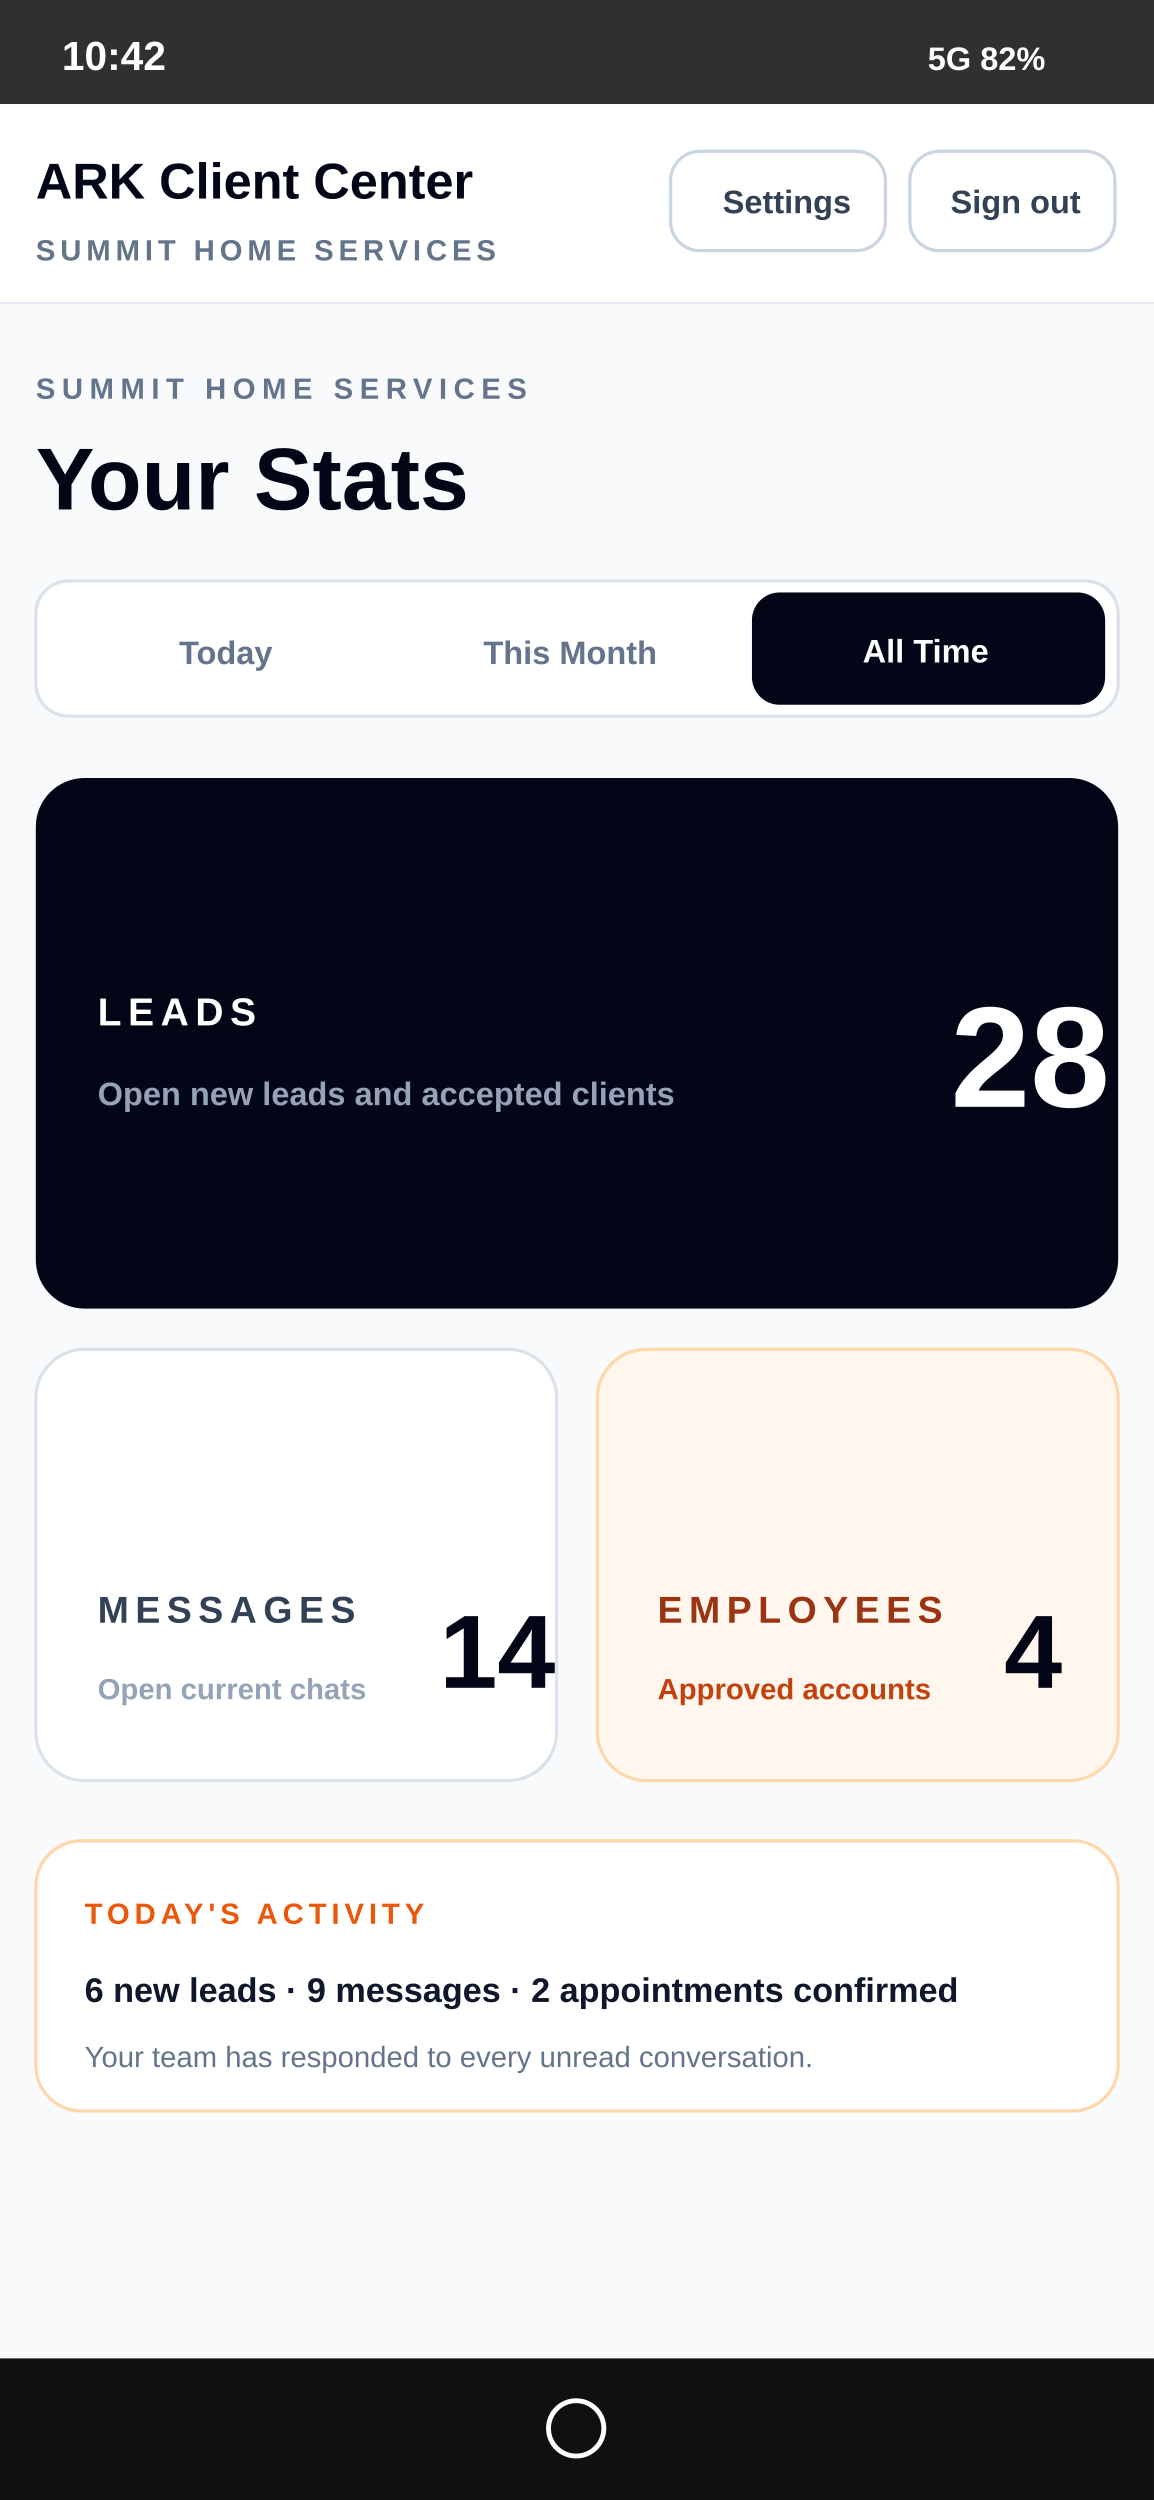
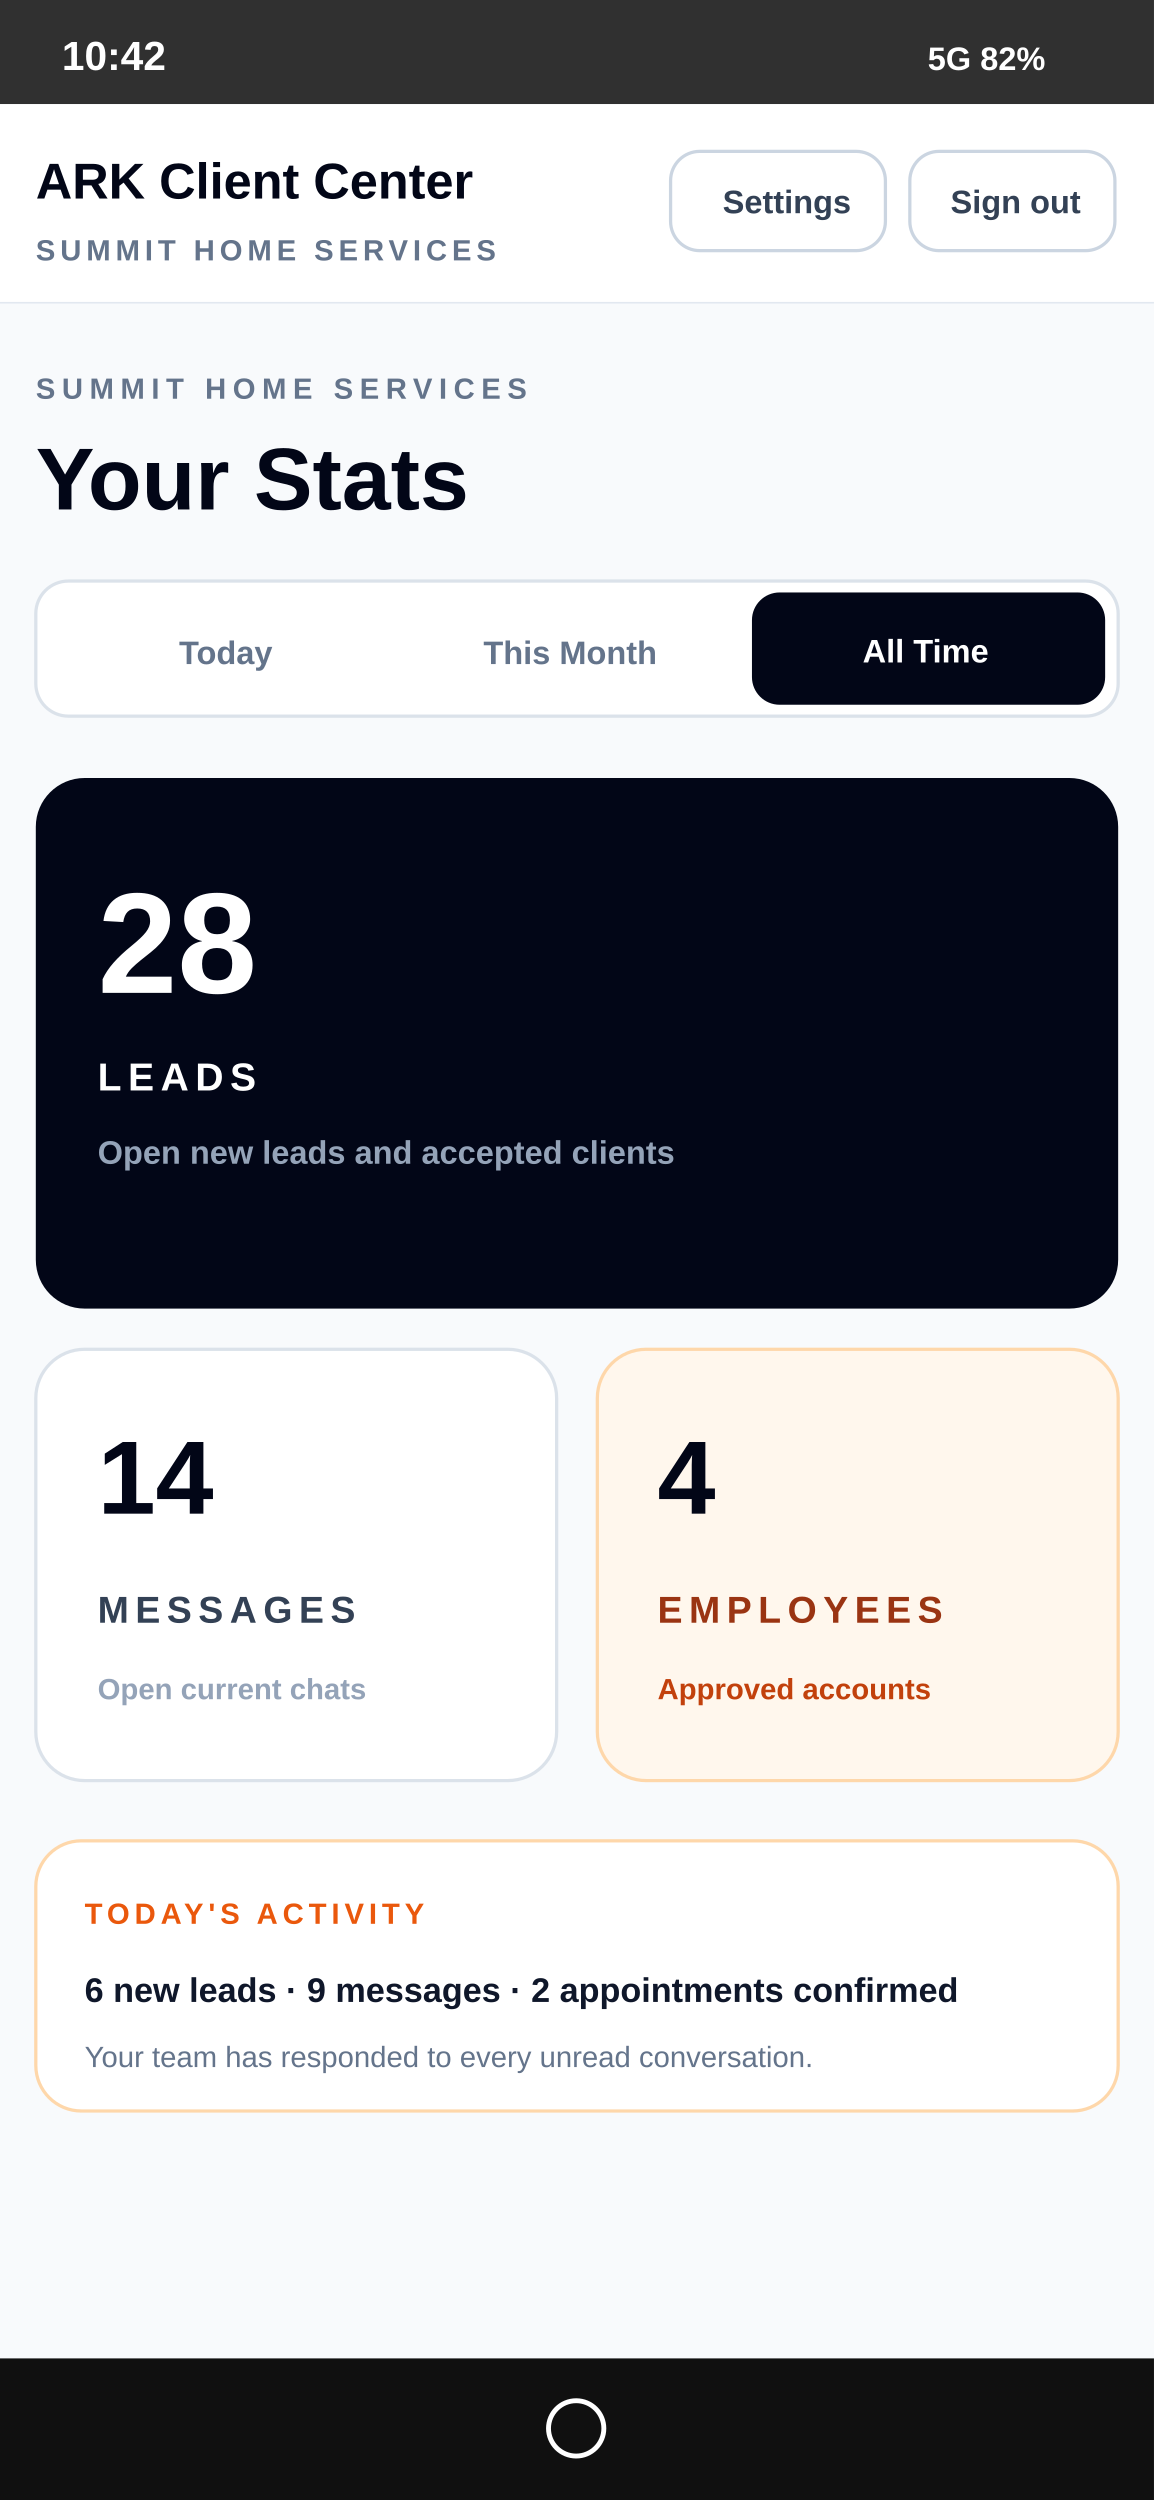
<svg xmlns="http://www.w3.org/2000/svg" width="709" height="1536" viewBox="0 0 709 1536">
  <rect width="709" height="1536" fill="#f8fafc" />
  <rect width="709" height="64" fill="#303030" />
  <text x="38" y="43" font-family="Arial" font-size="25" font-weight="700" fill="#fff">10:42</text>
  <text x="570" y="43" font-family="Arial" font-size="20" font-weight="700" fill="#fff">5G  82%</text>
  <rect y="64" width="709" height="122" fill="#fff" />
  <text x="22" y="122" font-family="Arial" font-size="31" font-weight="800" fill="#020617">ARK Client Center</text>
  <text x="22" y="160" font-family="Arial" font-size="18" font-weight="700" letter-spacing="3" fill="#64748b">SUMMIT HOME SERVICES</text>
  <rect x="412" y="93" width="132" height="61" rx="18" fill="#fff" stroke="#cbd5e1" stroke-width="2" />
  <text x="444" y="131" font-family="Arial" font-size="20" font-weight="700" fill="#334155">Settings</text>
  <rect x="559" y="93" width="126" height="61" rx="18" fill="#fff" stroke="#cbd5e1" stroke-width="2" />
  <text x="584" y="131" font-family="Arial" font-size="20" font-weight="700" fill="#334155">Sign out</text>
  <line x1="0" y1="186" x2="709" y2="186" stroke="#e2e8f0" />
  <text x="22" y="245" font-family="Arial" font-size="18" font-weight="700" letter-spacing="4" fill="#64748b">SUMMIT HOME SERVICES</text>
  <text x="22" y="313" font-family="Arial" font-size="54" font-weight="900" fill="#020617">Your Stats</text>
  <rect x="22" y="357" width="665" height="83" rx="20" fill="#fff" stroke="#dbe2ea" stroke-width="2" />
  <text x="110" y="408" font-family="Arial" font-size="20" font-weight="700" fill="#64748b">Today</text>
  <text x="297" y="408" font-family="Arial" font-size="20" font-weight="700" fill="#64748b">This Month</text>
  <rect x="462" y="364" width="217" height="69" rx="17" fill="#020617" />
  <text x="530" y="407" font-family="Arial" font-size="20" font-weight="800" fill="#fff">All Time</text>
  <rect x="22" y="478" width="665" height="326" rx="30" fill="#020617" />
-   <text x="60" y="630" font-family="Arial" font-size="24" font-weight="800" letter-spacing="4" fill="#fff">LEADS</text>
-   <text x="60" y="679" font-family="Arial" font-size="20" font-weight="700" fill="#94a3b8">Open new leads and accepted clients</text>
-   <text x="584" y="680" font-family="Arial" font-size="88" font-weight="900" fill="#fff">28</text>
+   <text x="60" y="610" font-family="Arial" font-size="88" font-weight="900" fill="#fff">28</text>
+   <text x="60" y="670" font-family="Arial" font-size="24" font-weight="800" letter-spacing="4" fill="#fff">LEADS</text>
+   <text x="60" y="715" font-family="Arial" font-size="20" font-weight="700" fill="#94a3b8">Open new leads and accepted clients</text>
  <rect x="22" y="829" width="320" height="265" rx="30" fill="#fff" stroke="#dbe2ea" stroke-width="2" />
+   <text x="60" y="930" font-family="Arial" font-size="64" font-weight="900" fill="#020617">14</text>
  <text x="60" y="997" font-family="Arial" font-size="23" font-weight="800" letter-spacing="4" fill="#334155">MESSAGES</text>
  <text x="60" y="1044" font-family="Arial" font-size="18" font-weight="700" fill="#94a3b8">Open current chats</text>
-   <text x="270" y="1037" font-family="Arial" font-size="64" font-weight="900" fill="#020617">14</text>
  <rect x="367" y="829" width="320" height="265" rx="30" fill="#fff7ed" stroke="#fed7aa" stroke-width="2" />
+   <text x="404" y="930" font-family="Arial" font-size="64" font-weight="900" fill="#020617">4</text>
  <text x="404" y="997" font-family="Arial" font-size="23" font-weight="800" letter-spacing="4" fill="#9a3412">EMPLOYEES</text>
  <text x="404" y="1044" font-family="Arial" font-size="18" font-weight="700" fill="#c2410c">Approved accounts</text>
-   <text x="617" y="1037" font-family="Arial" font-size="64" font-weight="900" fill="#020617">4</text>
  <rect x="22" y="1131" width="665" height="166" rx="28" fill="#fff" stroke="#fed7aa" stroke-width="2" />
  <text x="52" y="1182" font-family="Arial" font-size="18" font-weight="800" letter-spacing="3" fill="#ea580c">TODAY'S ACTIVITY</text>
  <text x="52" y="1230" font-family="Arial" font-size="21" font-weight="700" fill="#0f172a">6 new leads · 9 messages · 2 appointments confirmed</text>
  <text x="52" y="1270" font-family="Arial" font-size="18" fill="#64748b">Your team has responded to every unread conversation.</text>
  <rect y="1449" width="709" height="87" fill="#101010" />
  <circle cx="354" cy="1492" r="17" fill="none" stroke="#fff" stroke-width="3" />
</svg>
